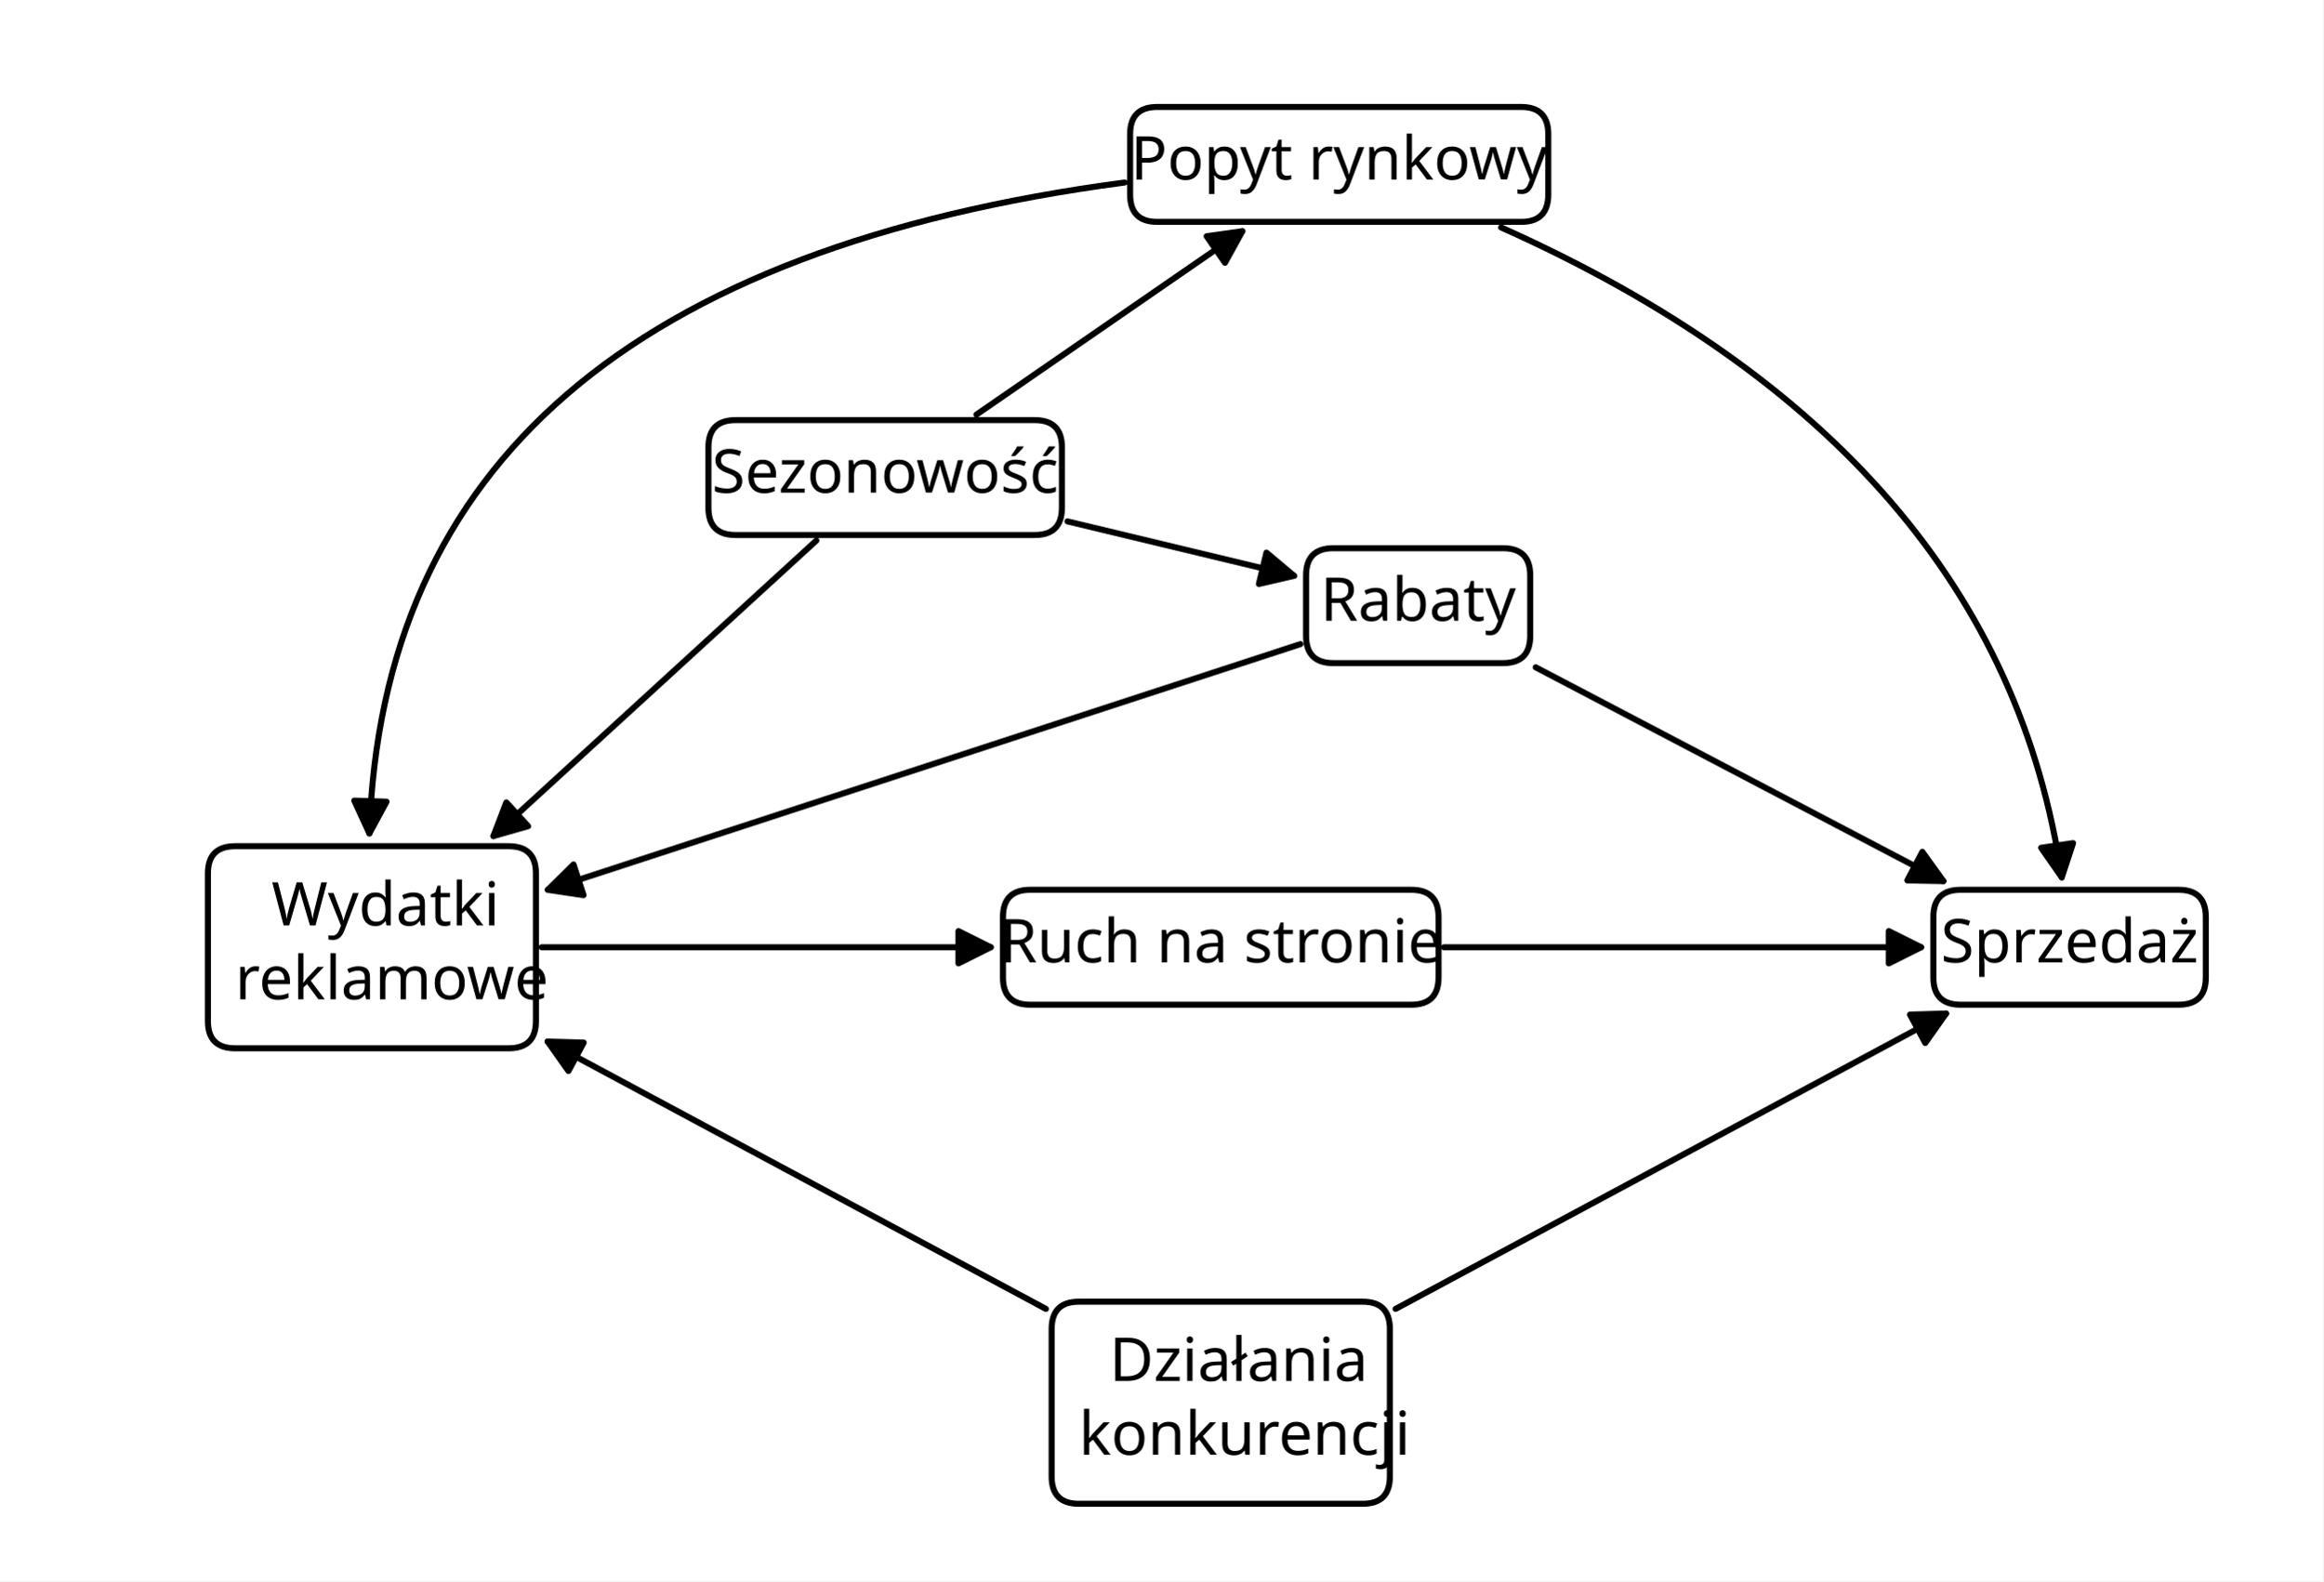
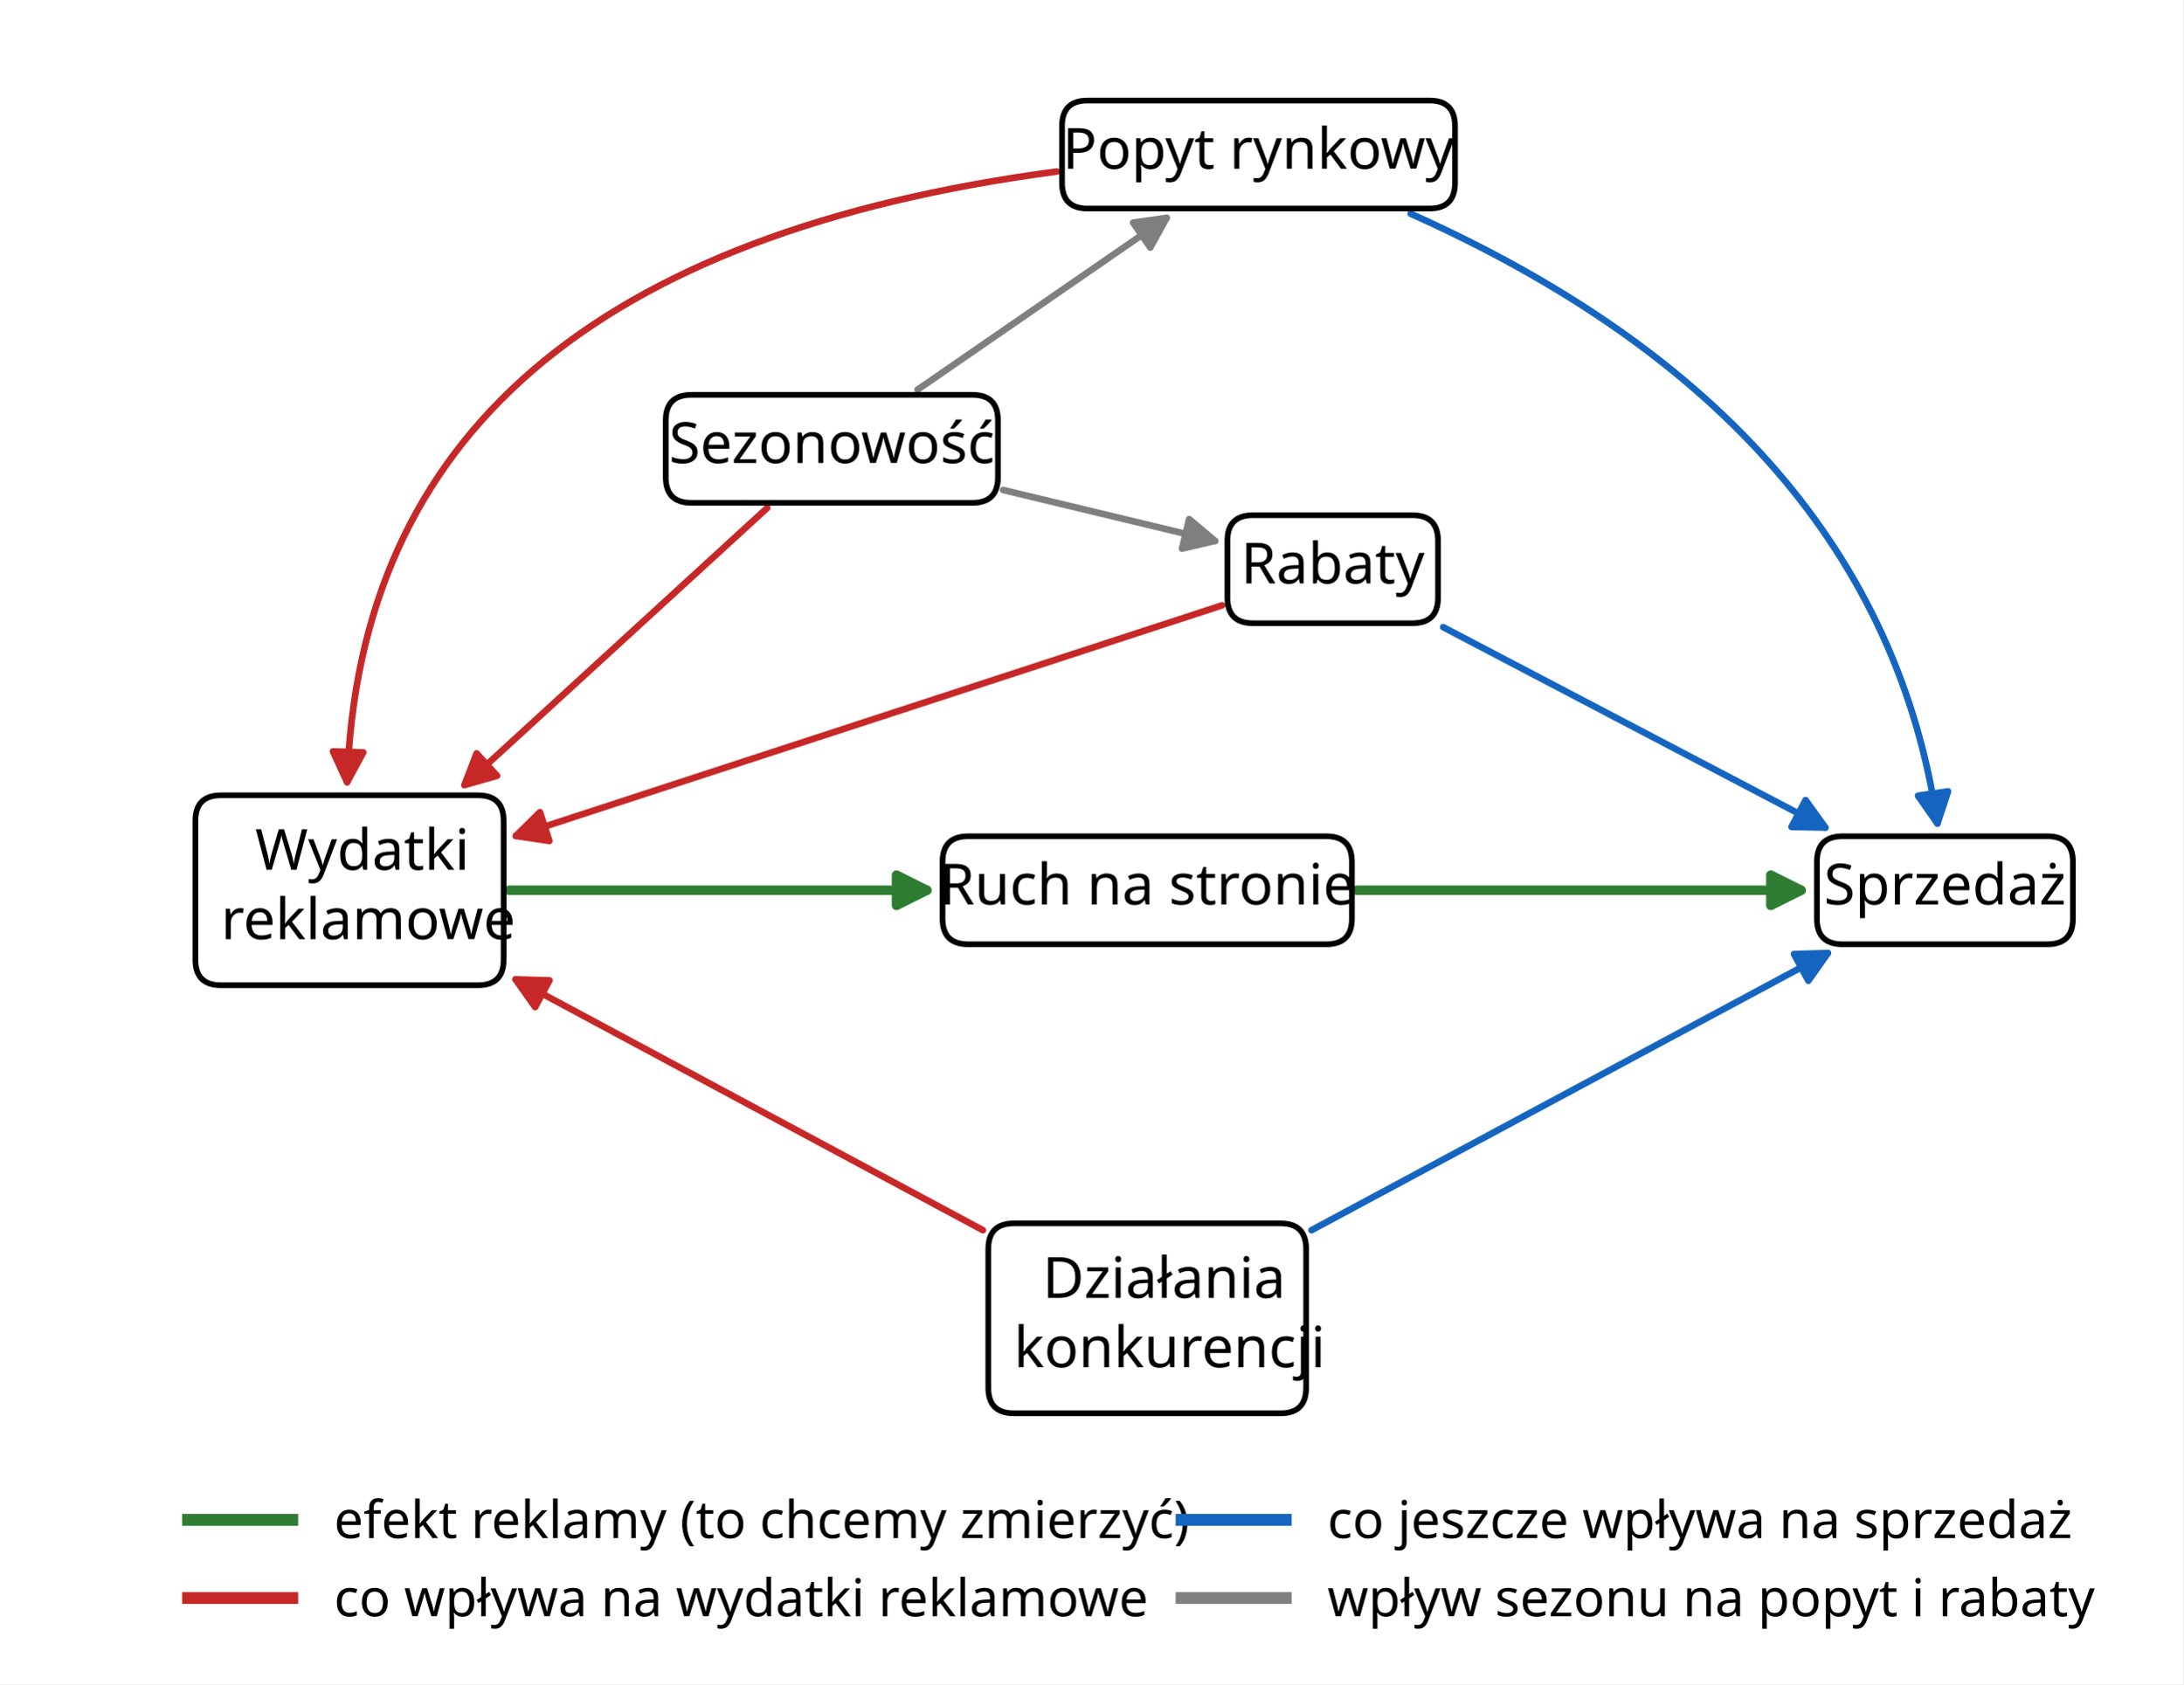
- <svg xmlns="http://www.w3.org/2000/svg" width="460.8pt" height="313.776pt" viewBox="0 0 460.8 313.776" version="1.1">
+ <svg xmlns="http://www.w3.org/2000/svg" width="460.8pt" height="355.576pt" viewBox="0 0 460.8 355.576" version="1.1">
  <defs>
    <style type="text/css">*{stroke-linejoin: round; stroke-linecap: butt}</style>
  </defs>
  <g id="figure_1">
    <g id="patch_1">
-       <path d="M 0 313.776  L 460.8 313.776  L 460.8 0  L 0 0  z " style="fill: #ffffff" />
+       <path d="M 0 355.576  L 460.8 355.576  L 460.8 0  L 0 0  z " style="fill: #ffffff" />
    </g>
    <g id="axes_1">
      <g id="patch_2">
-         <path d="M 193.682 82.264  Q 220.611 63.686 246.435 45.87  " clip-path="url(#pa4039198ca)" style="fill: none; stroke: #000000; stroke-width: 1.2; stroke-linecap: round" />
-         <path d="M 239.35 46.87  L 246.435 45.87  L 242.984 52.138  z " clip-path="url(#pa4039198ca)" style="stroke: #000000; stroke-width: 1.2; stroke-linecap: round" />
+         <path d="M 107.444 187.955  Q 152.654 187.955 195.628 187.955  " clip-path="url(#pb74992b714)" style="fill: none; stroke: #2e7d32; stroke-width: 2; stroke-linecap: round" />
+         <path d="M 189.228 184.755  L 195.628 187.955  L 189.228 191.155  z " clip-path="url(#pb74992b714)" style="fill: #2e7d32; stroke: #2e7d32; stroke-width: 2; stroke-linecap: round" />
      </g>
      <g id="patch_3">
-         <path d="M 211.737 103.447  Q 234.865 109.007 256.688 114.254  " clip-path="url(#pa4039198ca)" style="fill: none; stroke: #000000; stroke-width: 1.2; stroke-linecap: round" />
-         <path d="M 251.213 109.646  L 256.688 114.254  L 249.717 115.869  z " clip-path="url(#pa4039198ca)" style="stroke: #000000; stroke-width: 1.2; stroke-linecap: round" />
+         <path d="M 286.431 187.955  Q 334.419 187.955 380.171 187.955  " clip-path="url(#pb74992b714)" style="fill: none; stroke: #2e7d32; stroke-width: 2; stroke-linecap: round" />
+         <path d="M 373.771 184.755  L 380.171 187.955  L 373.771 191.155  z " clip-path="url(#pb74992b714)" style="fill: #2e7d32; stroke: #2e7d32; stroke-width: 2; stroke-linecap: round" />
      </g>
      <g id="patch_4">
-         <path d="M 161.936 107.242  Q 129.408 137.02 97.869 165.893  " clip-path="url(#pa4039198ca)" style="fill: none; stroke: #000000; stroke-width: 1.2; stroke-linecap: round" />
-         <path d="M 104.75 163.931  L 97.869 165.893  L 100.429 159.211  z " clip-path="url(#pa4039198ca)" style="stroke: #000000; stroke-width: 1.2; stroke-linecap: round" />
+         <path d="M 161.936 107.242  Q 129.408 137.02 98.034 165.742  " clip-path="url(#pb74992b714)" style="fill: none; stroke: #c62828; stroke-width: 1.4; stroke-linecap: round" />
+         <path d="M 104.915 163.78  L 98.034 165.742  L 100.594 159.06  z " clip-path="url(#pb74992b714)" style="fill: #c62828; stroke: #c62828; stroke-width: 1.4; stroke-linecap: round" />
      </g>
      <g id="patch_5">
-         <path d="M 223.092 36.205  Q 76.804 55.606 73.261 165.363  " clip-path="url(#pa4039198ca)" style="fill: none; stroke: #000000; stroke-width: 1.2; stroke-linecap: round" />
-         <path d="M 76.666 159.07  L 73.261 165.363  L 70.269 158.863  z " clip-path="url(#pa4039198ca)" style="stroke: #000000; stroke-width: 1.2; stroke-linecap: round" />
+         <path d="M 223.092 36.205  Q 76.804 55.606 73.268 165.14  " clip-path="url(#pb74992b714)" style="fill: none; stroke: #c62828; stroke-width: 1.4; stroke-linecap: round" />
+         <path d="M 76.673 158.846  L 73.268 165.14  L 70.276 158.64  z " clip-path="url(#pb74992b714)" style="fill: #c62828; stroke: #c62828; stroke-width: 1.4; stroke-linecap: round" />
      </g>
      <g id="patch_6">
-         <path d="M 297.765 45.124  Q 396.593 89.344 408.974 174.087  " clip-path="url(#pa4039198ca)" style="fill: none; stroke: #000000; stroke-width: 1.2; stroke-linecap: round" />
-         <path d="M 411.215 167.292  L 408.974 174.087  L 404.882 168.217  z " clip-path="url(#pa4039198ca)" style="stroke: #000000; stroke-width: 1.2; stroke-linecap: round" />
+         <path d="M 257.957 127.798  Q 182.673 152.386 108.877 176.488  " clip-path="url(#pb74992b714)" style="fill: none; stroke: #c62828; stroke-width: 1.4; stroke-linecap: round" />
+         <path d="M 115.955 177.543  L 108.877 176.488  L 113.968 171.46  z " clip-path="url(#pb74992b714)" style="fill: #c62828; stroke: #c62828; stroke-width: 1.4; stroke-linecap: round" />
      </g>
      <g id="patch_7">
-         <path d="M 257.957 127.798  Q 182.673 152.386 108.665 176.558  " clip-path="url(#pa4039198ca)" style="fill: none; stroke: #000000; stroke-width: 1.2; stroke-linecap: round" />
-         <path d="M 115.742 177.613  L 108.665 176.558  L 113.755 171.529  z " clip-path="url(#pa4039198ca)" style="stroke: #000000; stroke-width: 1.2; stroke-linecap: round" />
+         <path d="M 207.461 259.715  Q 157.453 232.873 108.823 206.771  " clip-path="url(#pb74992b714)" style="fill: none; stroke: #c62828; stroke-width: 1.4; stroke-linecap: round" />
+         <path d="M 112.949 212.617  L 108.823 206.771  L 115.976 206.978  z " clip-path="url(#pb74992b714)" style="fill: #c62828; stroke: #c62828; stroke-width: 1.4; stroke-linecap: round" />
      </g>
      <g id="patch_8">
-         <path d="M 304.63 132.407  Q 345.657 153.928 385.497 174.826  " clip-path="url(#pa4039198ca)" style="fill: none; stroke: #000000; stroke-width: 1.2; stroke-linecap: round" />
-         <path d="M 381.316 169.019  L 385.497 174.826  L 378.343 174.687  z " clip-path="url(#pa4039198ca)" style="stroke: #000000; stroke-width: 1.2; stroke-linecap: round" />
+         <path d="M 297.765 45.124  Q 396.593 89.344 408.942 173.866  " clip-path="url(#pb74992b714)" style="fill: none; stroke: #1565c0; stroke-width: 1.4; stroke-linecap: round" />
+         <path d="M 411.183 167.071  L 408.942 173.866  L 404.85 167.996  z " clip-path="url(#pb74992b714)" style="fill: #1565c0; stroke: #1565c0; stroke-width: 1.4; stroke-linecap: round" />
      </g>
      <g id="patch_9">
-         <path d="M 207.461 259.715  Q 157.453 232.873 108.626 206.665  " clip-path="url(#pa4039198ca)" style="fill: none; stroke: #000000; stroke-width: 1.2; stroke-linecap: round" />
-         <path d="M 112.752 212.512  L 108.626 206.665  L 115.779 206.873  z " clip-path="url(#pa4039198ca)" style="stroke: #000000; stroke-width: 1.2; stroke-linecap: round" />
+         <path d="M 304.63 132.407  Q 345.657 153.928 385.299 174.722  " clip-path="url(#pb74992b714)" style="fill: none; stroke: #1565c0; stroke-width: 1.4; stroke-linecap: round" />
+         <path d="M 381.118 168.915  L 385.299 174.722  L 378.145 174.583  z " clip-path="url(#pb74992b714)" style="fill: #1565c0; stroke: #1565c0; stroke-width: 1.4; stroke-linecap: round" />
      </g>
      <g id="patch_10">
-         <path d="M 276.833 259.715  Q 332.02 230.094 386.024 201.107  " clip-path="url(#pa4039198ca)" style="fill: none; stroke: #000000; stroke-width: 1.2; stroke-linecap: round" />
-         <path d="M 378.871 201.314  L 386.024 201.107  L 381.898 206.953  z " clip-path="url(#pa4039198ca)" style="stroke: #000000; stroke-width: 1.2; stroke-linecap: round" />
+         <path d="M 276.833 259.715  Q 332.02 230.094 385.827 201.213  " clip-path="url(#pb74992b714)" style="fill: none; stroke: #1565c0; stroke-width: 1.4; stroke-linecap: round" />
+         <path d="M 378.674 201.42  L 385.827 201.213  L 381.701 207.059  z " clip-path="url(#pb74992b714)" style="fill: #1565c0; stroke: #1565c0; stroke-width: 1.4; stroke-linecap: round" />
      </g>
      <g id="patch_11">
-         <path d="M 107.444 187.955  Q 152.654 187.955 196.522 187.955  " clip-path="url(#pa4039198ca)" style="fill: none; stroke: #000000; stroke-width: 1.2; stroke-linecap: round" />
-         <path d="M 190.122 184.755  L 196.522 187.955  L 190.122 191.155  z " clip-path="url(#pa4039198ca)" style="stroke: #000000; stroke-width: 1.2; stroke-linecap: round" />
+         <path d="M 193.682 82.264  Q 220.611 63.686 246.251 45.997  " clip-path="url(#pb74992b714)" style="fill: none; stroke: #7f7f7f; stroke-width: 1.4; stroke-linecap: round" />
+         <path d="M 239.166 46.997  L 246.251 45.997  L 242.8 52.265  z " clip-path="url(#pb74992b714)" style="fill: #7f7f7f; stroke: #7f7f7f; stroke-width: 1.4; stroke-linecap: round" />
      </g>
      <g id="patch_12">
-         <path d="M 286.431 187.955  Q 334.419 187.955 381.065 187.955  " clip-path="url(#pa4039198ca)" style="fill: none; stroke: #000000; stroke-width: 1.2; stroke-linecap: round" />
-         <path d="M 374.665 184.755  L 381.065 187.955  L 374.665 191.155  z " clip-path="url(#pa4039198ca)" style="stroke: #000000; stroke-width: 1.2; stroke-linecap: round" />
+         <path d="M 211.737 103.447  Q 234.865 109.007 256.471 114.201  " clip-path="url(#pb74992b714)" style="fill: none; stroke: #7f7f7f; stroke-width: 1.4; stroke-linecap: round" />
+         <path d="M 250.996 109.594  L 256.471 114.201  L 249.5 115.817  z " clip-path="url(#pb74992b714)" style="fill: #7f7f7f; stroke: #7f7f7f; stroke-width: 1.4; stroke-linecap: round" />
      </g>
      <g id="text_1">
        <g id="patch_13">
          <path d="M 229.568 44.019  L 301.716 44.019  Q 307.116 44.019 307.116 38.619  L 307.116 26.619  Q 307.116 21.219 301.716 21.219  L 229.568 21.219  Q 224.168 21.219 224.168 26.619  L 224.168 38.619  Q 224.168 44.019 229.568 44.019  z " style="fill: #ffffff; stroke: #000000; stroke-width: 1.2; stroke-linejoin: miter" />
        </g>
        <text style="font-size: 12px; font-family: 'Carlito'; text-anchor: middle" x="265.642" y="35.619" transform="rotate(-0 265.6421 35.61872)">Popyt rynkowy</text>
      </g>
      <g id="text_2">
        <g id="patch_14">
          <path d="M 145.918 106.153  L 205.24 106.153  Q 210.64 106.153 210.64 100.753  L 210.64 88.753  Q 210.64 83.353 205.24 83.353  L 145.918 83.353  Q 140.518 83.353 140.518 88.753  L 140.518 100.753  Q 140.518 106.153 145.918 106.153  z " style="fill: #ffffff; stroke: #000000; stroke-width: 1.2; stroke-linejoin: miter" />
        </g>
        <text style="font-size: 12px; font-family: 'Carlito'; text-anchor: middle" x="175.579" y="97.753" transform="rotate(-0 175.5789 97.75336)">Sezonowość</text>
      </g>
      <g id="text_3">
        <g id="patch_15">
          <path d="M 264.475 131.572  L 298.135 131.572  Q 303.535 131.572 303.535 126.172  L 303.535 114.172  Q 303.535 108.772 298.135 108.772  L 264.475 108.772  Q 259.075 108.772 259.075 114.172  L 259.075 126.172  Q 259.075 131.572 264.475 131.572  z " style="fill: #ffffff; stroke: #000000; stroke-width: 1.2; stroke-linejoin: miter" />
        </g>
        <text style="font-size: 12px; font-family: 'Carlito'; text-anchor: middle" x="281.305" y="123.172" transform="rotate(-0 281.3053 123.1721)">Rabaty</text>
      </g>
      <g id="text_4">
        <g id="patch_16">
          <path d="M 46.636 208.004  L 100.901 208.004  Q 106.301 208.004 106.301 202.604  L 106.301 173.307  Q 106.301 167.907 100.901 167.907  L 46.636 167.907  Q 41.236 167.907 41.236 173.307  L 41.236 202.604  Q 41.236 208.004 46.636 208.004  z " style="fill: #ffffff; stroke: #000000; stroke-width: 1.2; stroke-linejoin: miter" />
        </g>
        <text style="font-size: 12px; font-family: 'Carlito'" transform="translate(53.85405 183.6311)">Wydatki</text>
        <text style="font-size: 12px; font-family: 'Carlito'" transform="translate(46.63623 198.2795)">reklamowe</text>
      </g>
      <g id="text_5">
        <g id="patch_17">
          <path d="M 204.344 199.355  L 279.951 199.355  Q 285.351 199.355 285.351 193.955  L 285.351 181.955  Q 285.351 176.555 279.951 176.555  L 204.344 176.555  Q 198.944 176.555 198.944 181.955  L 198.944 193.955  Q 198.944 199.355 204.344 199.355  z " style="fill: #ffffff; stroke: #000000; stroke-width: 1.2; stroke-linejoin: miter" />
        </g>
        <text style="font-size: 12px; font-family: 'Carlito'; text-anchor: middle" x="242.147" y="190.955" transform="rotate(-0 242.1474 190.9553)">Ruch na stronie</text>
      </g>
      <g id="text_6">
        <g id="patch_18">
          <path d="M 388.908 199.355  L 432.145 199.355  Q 437.545 199.355 437.545 193.955  L 437.545 181.955  Q 437.545 176.555 432.145 176.555  L 388.908 176.555  Q 383.508 176.555 383.508 181.955  L 383.508 193.955  Q 383.508 199.355 388.908 199.355  z " style="fill: #ffffff; stroke: #000000; stroke-width: 1.2; stroke-linejoin: miter" />
        </g>
        <text style="font-size: 12px; font-family: 'Carlito'; text-anchor: middle" x="410.526" y="190.955" transform="rotate(-0 410.5263 190.9553)">Sprzedaż</text>
      </g>
      <g id="text_7">
        <g id="patch_19">
          <path d="M 214.002 298.381  L 270.293 298.381  Q 275.693 298.381 275.693 292.981  L 275.693 263.685  Q 275.693 258.285 270.293 258.285  L 214.002 258.285  Q 208.602 258.285 208.602 263.685  L 208.602 292.981  Q 208.602 298.381 214.002 298.381  z " style="fill: #ffffff; stroke: #000000; stroke-width: 1.2; stroke-linejoin: miter" />
        </g>
        <text style="font-size: 12px; font-family: 'Carlito'" transform="translate(220.0702 274.0088)">Działania</text>
        <text style="font-size: 12px; font-family: 'Carlito'" transform="translate(214.0017 288.6572)">konkurencji</text>
      </g>
+       <g id="legend_1">
+         <g id="line2d_1">
+           <path d="M 39.693 320.876  L 50.693 320.876  L 61.693 320.876  " style="fill: none; stroke: #2e7d32; stroke-width: 2.5; stroke-linecap: square" />
+         </g>
+         <g id="text_8">
+           <text style="font-size: 11px; font-family: 'Carlito'; text-anchor: start" x="70.493" y="324.726" transform="rotate(-0 70.49266 324.726)">efekt reklamy (to chcemy zmierzyć)</text>
+         </g>
+         <g id="line2d_2">
+           <path d="M 39.693 337.376  L 50.693 337.376  L 61.693 337.376  " style="fill: none; stroke: #c62828; stroke-width: 2.5; stroke-linecap: square" />
+         </g>
+         <g id="text_9">
+           <text style="font-size: 11px; font-family: 'Carlito'; text-anchor: start" x="70.493" y="341.226" transform="rotate(-0 70.49266 341.226)">co wpływa na wydatki reklamowe</text>
+         </g>
+         <g id="line2d_3">
+           <path d="M 249.397 320.876  L 260.397 320.876  L 271.397 320.876  " style="fill: none; stroke: #1565c0; stroke-width: 2.5; stroke-linecap: square" />
+         </g>
+         <g id="text_10">
+           <text style="font-size: 11px; font-family: 'Carlito'; text-anchor: start" x="280.197" y="324.726" transform="rotate(-0 280.1973 324.726)">co jeszcze wpływa na sprzedaż</text>
+         </g>
+         <g id="line2d_4">
+           <path d="M 249.397 337.376  L 260.397 337.376  L 271.397 337.376  " style="fill: none; stroke: #7f7f7f; stroke-width: 2.5; stroke-linecap: square" />
+         </g>
+         <g id="text_11">
+           <text style="font-size: 11px; font-family: 'Carlito'; text-anchor: start" x="280.197" y="341.226" transform="rotate(-0 280.1973 341.226)">wpływ sezonu na popyt i rabaty</text>
+         </g>
+       </g>
    </g>
  </g>
  <defs>
-     <clipPath id="pa4039198ca">
+     <clipPath id="pb74992b714">
      <rect x="7.2" y="7.2" width="446.4" height="299.376" />
    </clipPath>
  </defs>
</svg>
